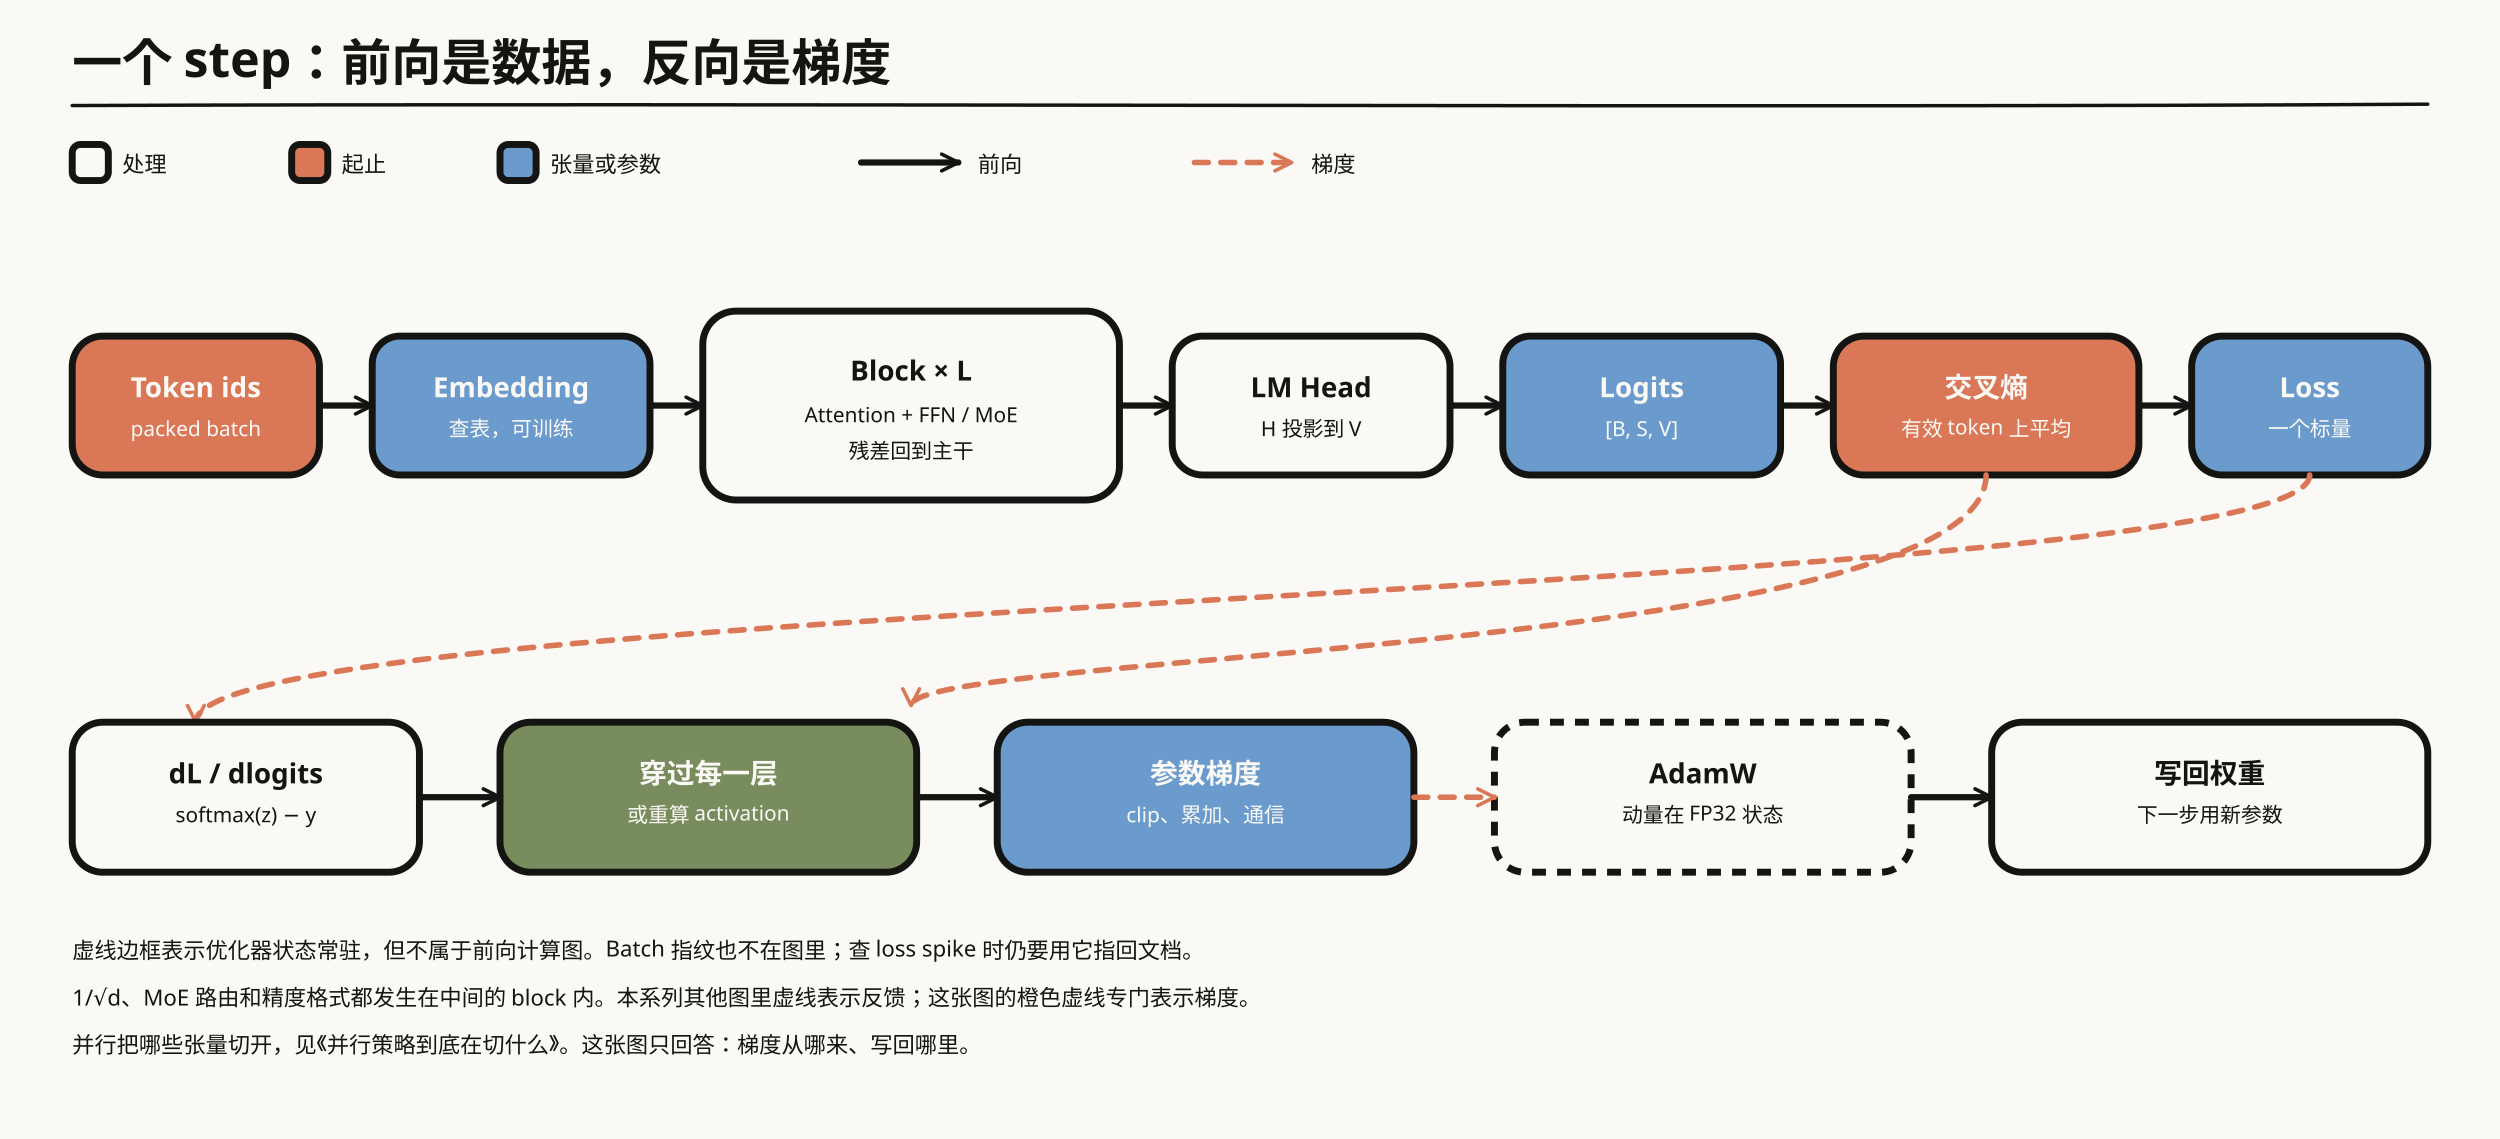
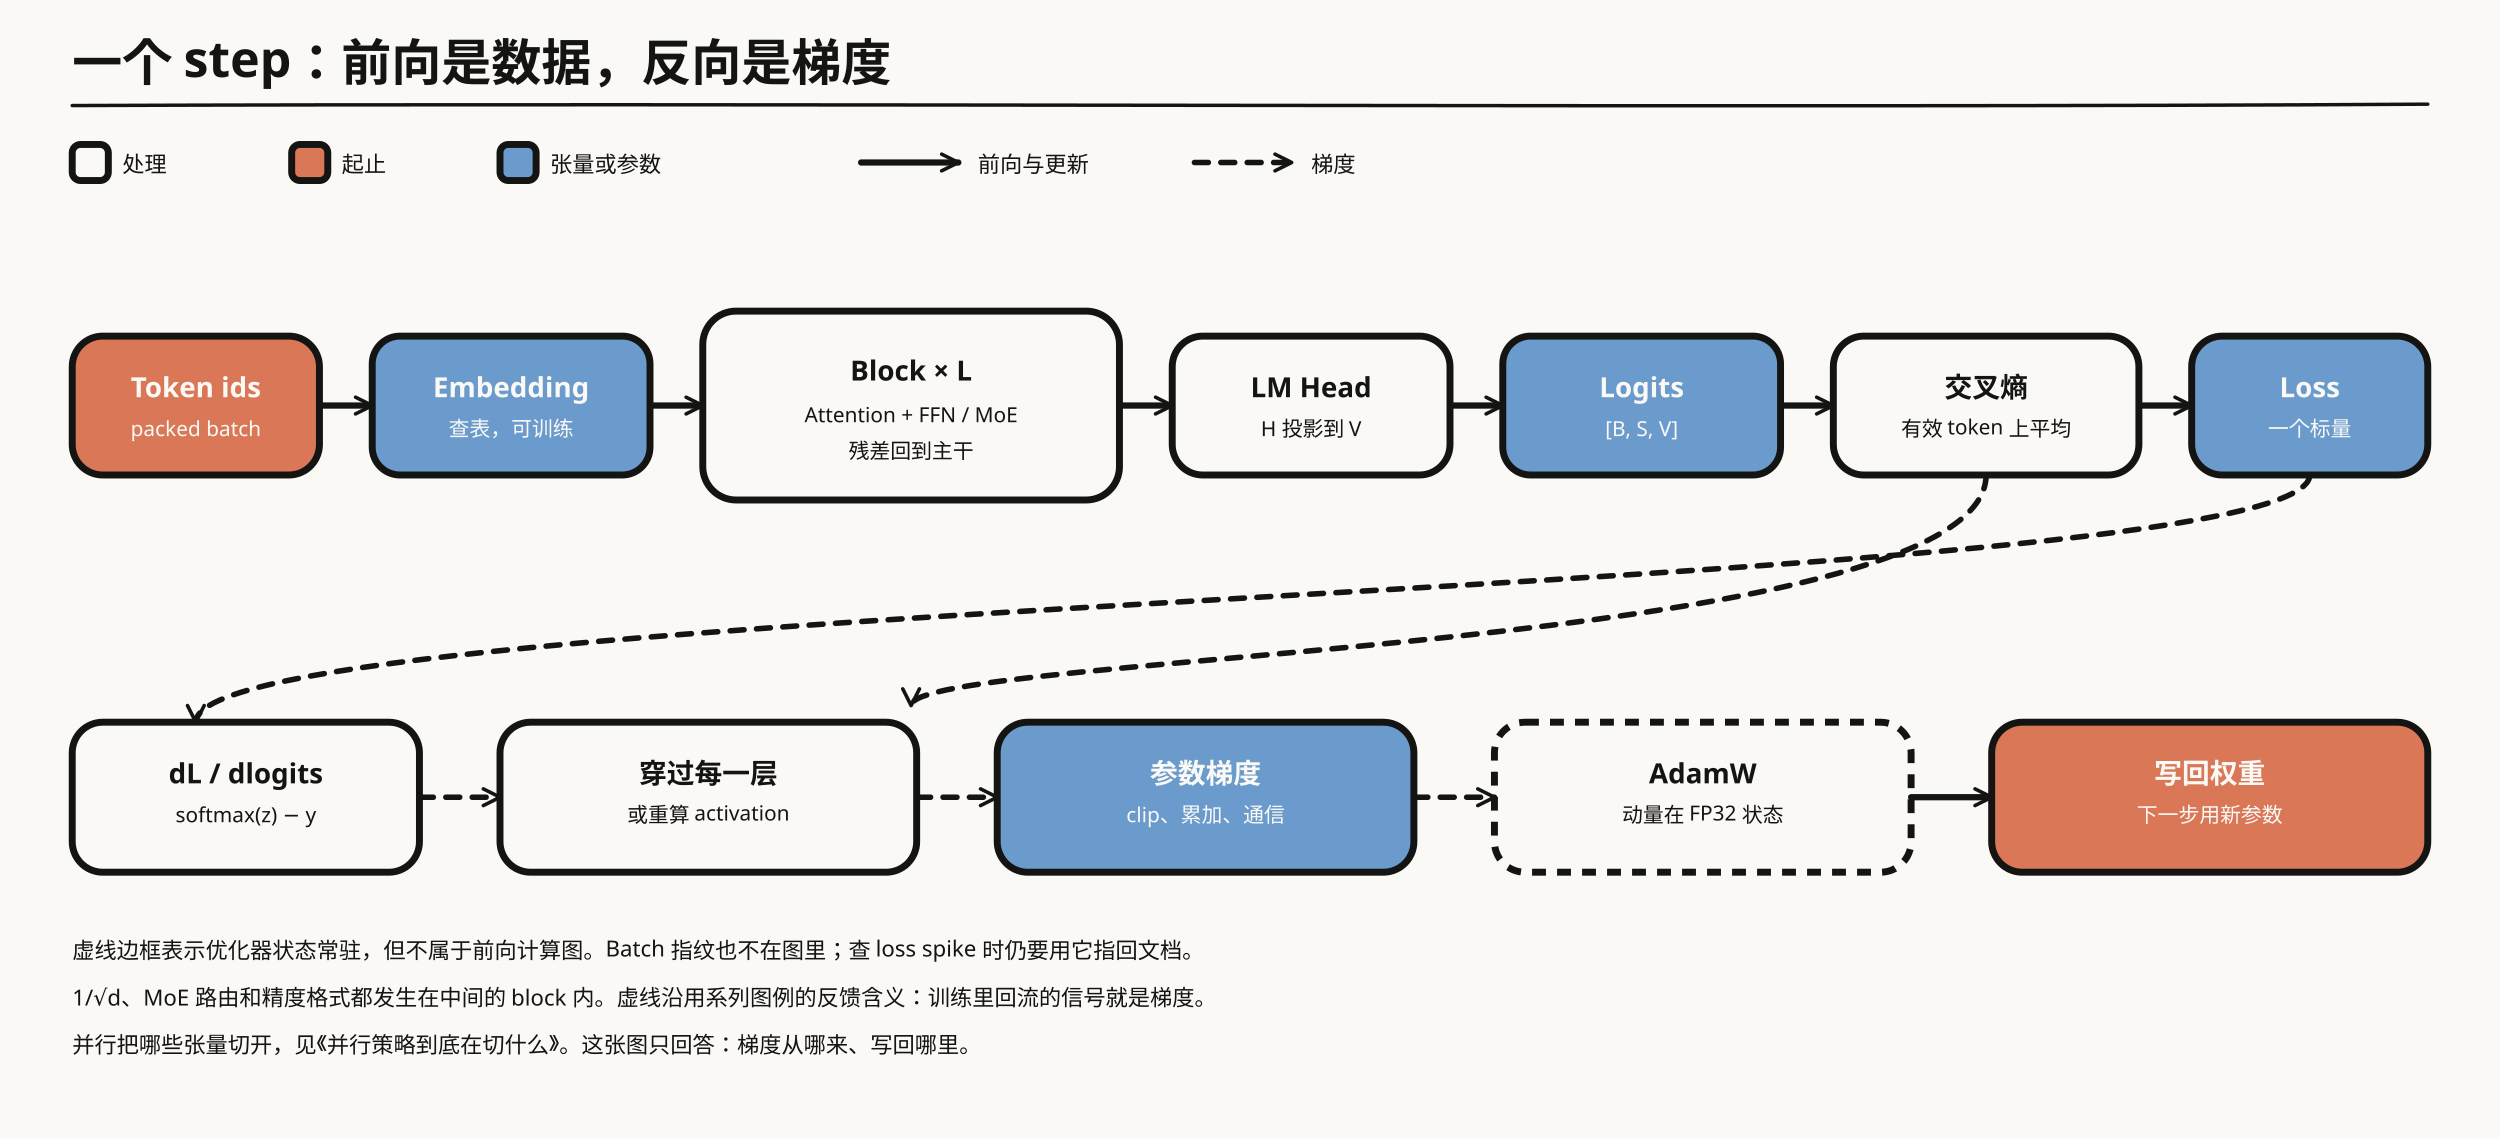
<svg xmlns="http://www.w3.org/2000/svg" viewBox="0 0 1800 820" role="img" aria-labelledby="title desc">
  <defs>
    <style>
      .bg{fill:#FAF9F5}.ink{fill:none;stroke:#141413;stroke-linecap:round;stroke-linejoin:round}
      .ivory{fill:#FAF9F5;stroke:#141413;stroke-width:5}
      .orange{fill:#D97757;stroke:#141413;stroke-width:5}
      .blue{fill:#6A9BCC;stroke:#141413;stroke-width:5}
      .green{fill:#788C5D;stroke:#141413;stroke-width:5}
      .panel{fill:#FAF9F5;stroke:#141413;stroke-width:5}
      .flow{fill:none;stroke:#141413;stroke-width:4.5;stroke-linecap:round;stroke-linejoin:round}
-       .grad{fill:none;stroke:#D97757;stroke-width:4;stroke-dasharray:10 9;stroke-linecap:round;stroke-linejoin:round}
+       .grad{fill:none;stroke:#141413;stroke-width:4;stroke-dasharray:10 9;stroke-linecap:round;stroke-linejoin:round}
      .dash{fill:none;stroke:#141413;stroke-width:3.5;stroke-dasharray:9 8;stroke-linecap:round}
-       .title{font:700 36px Poppins,'Hiragino Sans GB','PingFang SC',sans-serif;fill:#141413}
-       .head{font:700 22px Poppins,'Hiragino Sans GB','PingFang SC',sans-serif;fill:#141413}
-       .label{font:600 20px Poppins,'Hiragino Sans GB','PingFang SC',sans-serif;fill:#141413;text-anchor:middle}
-       .on{font:600 20px Poppins,'Hiragino Sans GB','PingFang SC',sans-serif;fill:#FAF9F5;text-anchor:middle}
-       .small{font:500 15px Poppins,'Hiragino Sans GB','PingFang SC',sans-serif;fill:#141413;text-anchor:middle}
-       .sd{font:500 15px Poppins,'Hiragino Sans GB','PingFang SC',sans-serif;fill:#FAF9F5;text-anchor:middle}
-       .note{font:500 16px Poppins,'Hiragino Sans GB','PingFang SC',sans-serif;fill:#141413}
-       .axis{font:500 14px Poppins,'Hiragino Sans GB','PingFang SC',sans-serif;fill:#141413}
+       .title{font-family:Poppins,'Hiragino Sans GB','PingFang SC',sans-serif;font-weight:700;font-size:36px;fill:#141413}
+       .head{font-family:Poppins,'Hiragino Sans GB','PingFang SC',sans-serif;font-weight:700;font-size:22px;fill:#141413}
+       .label{font-family:Poppins,'Hiragino Sans GB','PingFang SC',sans-serif;font-weight:600;font-size:20px;fill:#141413;text-anchor:middle}
+       .on{font-family:Poppins,'Hiragino Sans GB','PingFang SC',sans-serif;font-weight:600;font-size:20px;fill:#FAF9F5;text-anchor:middle}
+       .small{font-family:Poppins,'Hiragino Sans GB','PingFang SC',sans-serif;font-weight:500;font-size:15px;fill:#141413;text-anchor:middle}
+       .sd{font-family:Poppins,'Hiragino Sans GB','PingFang SC',sans-serif;font-weight:500;font-size:15px;fill:#FAF9F5;text-anchor:middle}
+       .note{font-family:Poppins,'Hiragino Sans GB','PingFang SC',sans-serif;font-weight:500;font-size:16px;fill:#141413}
+       .axis{font-family:Poppins,'Hiragino Sans GB','PingFang SC',sans-serif;font-weight:500;font-size:14px;fill:#141413}
    </style>
    <marker id="arrow" markerWidth="16" markerHeight="16" refX="14" refY="8" orient="auto" markerUnits="userSpaceOnUse">
      <path d="M2 2L14 8L2 14" fill="none" stroke="#141413" stroke-width="2.6" stroke-linecap="round" stroke-linejoin="round" />
    </marker>
    <marker id="arrowO" markerWidth="16" markerHeight="16" refX="14" refY="8" orient="auto" markerUnits="userSpaceOnUse">
-       <path d="M2 2L14 8L2 14" fill="none" stroke="#D97757" stroke-width="2.6" stroke-linecap="round" stroke-linejoin="round" />
+       <path d="M2 2L14 8L2 14" fill="none" stroke="#141413" stroke-width="2.6" stroke-linecap="round" stroke-linejoin="round" />
    </marker>
  </defs>
  <rect class="bg" width="1800" height="820" />
  <text class="title" x="52" y="58">一个 step：前向是数据，反向是梯度</text>
  <path class="ink" d="M52 76C520 74 1280 78 1748 75" stroke-width="2.5" />
  <rect class="ivory" x="52" y="104" width="26" height="26" rx="6" />
  <rect class="orange" x="210" y="104" width="26" height="26" rx="6" />
  <rect class="blue" x="360" y="104" width="26" height="26" rx="6" />
  <path class="flow" d="M620 117H690" marker-end="url(#arrow)" />
  <path class="grad" d="M860 117H930" marker-end="url(#arrowO)" />
  <text class="note" x="88" y="124">处理</text>
  <text class="note" x="246" y="124">起止</text>
  <text class="note" x="396" y="124">张量或参数</text>
-   <text class="note" x="704" y="124">前向</text>
+   <text class="note" x="704" y="124">前向与更新</text>
  <text class="note" x="944" y="124">梯度</text>
  <path class="flow" d="M230 292H268" marker-end="url(#arrow)" />
  <path class="flow" d="M468 292H506" marker-end="url(#arrow)" />
  <path class="flow" d="M806 292H844" marker-end="url(#arrow)" />
  <path class="flow" d="M1044 292H1082" marker-end="url(#arrow)" />
  <path class="flow" d="M1282 292H1320" marker-end="url(#arrow)" />
  <path class="flow" d="M1540 292H1578" marker-end="url(#arrow)" />
  <rect class="orange" x="52" y="242" width="178" height="100" rx="22" />
  <rect class="blue" x="268" y="242" width="200" height="100" rx="20" />
  <rect class="ivory" x="506" y="224" width="300" height="136" rx="24" />
  <rect class="ivory" x="844" y="242" width="200" height="100" rx="22" />
  <rect class="blue" x="1082" y="242" width="200" height="100" rx="20" />
-   <rect class="orange" x="1320" y="242" width="220" height="100" rx="22" />
+   <rect class="ivory" x="1320" y="242" width="220" height="100" rx="22" />
  <rect class="blue" x="1578" y="242" width="170" height="100" rx="22" />
  <text class="on" x="141" y="286">Token ids</text>
  <text class="sd" x="141" y="314">packed batch</text>
  <text class="on" x="368" y="286">Embedding</text>
  <text class="sd" x="368" y="314">查表，可训练</text>
  <text class="label" x="656" y="274">Block × L</text>
  <text class="small" x="656" y="304">Attention + FFN / MoE</text>
  <text class="small" x="656" y="330">残差回到主干</text>
  <text class="label" x="944" y="286">LM Head</text>
  <text class="small" x="944" y="314">H 投影到 V</text>
  <text class="on" x="1182" y="286">Logits</text>
  <text class="sd" x="1182" y="314">[B, S, V]</text>
-   <text class="on" x="1430" y="286">交叉熵</text>
-   <text class="sd" x="1430" y="314">有效 token 上平均</text>
+   <text class="label" x="1430" y="286">交叉熵</text>
+   <text class="small" x="1430" y="314">有效 token 上平均</text>
  <text class="on" x="1663" y="286">Loss</text>
  <text class="sd" x="1663" y="314">一个标量</text>
  <path class="grad" d="M1663 342C1663 430 141 430 141 520" marker-end="url(#arrowO)" />
  <path class="grad" d="M1430 342C1430 470 656 470 656 508" marker-end="url(#arrowO)" />
  <rect class="ivory" x="52" y="520" width="250" height="108" rx="22" />
-   <rect class="green" x="360" y="520" width="300" height="108" rx="22" />
+   <rect class="ivory" x="360" y="520" width="300" height="108" rx="22" />
  <rect class="blue" x="718" y="520" width="300" height="108" rx="22" />
  <rect class="ivory" x="1076" y="520" width="300" height="108" rx="22" stroke-dasharray="10 8" />
-   <rect class="ivory" x="1434" y="520" width="314" height="108" rx="22" />
+   <rect class="orange" x="1434" y="520" width="314" height="108" rx="22" />
  <text class="label" x="177" y="564">dL / dlogits</text>
  <text class="small" x="177" y="592">softmax(z) − y</text>
-   <text class="on" x="510" y="564">穿过每一层</text>
-   <text class="sd" x="510" y="592">或重算 activation</text>
+   <text class="label" x="510" y="564">穿过每一层</text>
+   <text class="small" x="510" y="592">或重算 activation</text>
  <text class="on" x="868" y="564">参数梯度</text>
  <text class="sd" x="868" y="592">clip、累加、通信</text>
  <text class="label" x="1226" y="564">AdamW</text>
  <text class="small" x="1226" y="592">动量在 FP32 状态</text>
-   <text class="label" x="1591" y="564">写回权重</text>
-   <text class="small" x="1591" y="592">下一步用新参数</text>
-   <path class="flow" d="M302 574H360" marker-end="url(#arrow)" />
-   <path class="flow" d="M660 574H718" marker-end="url(#arrow)" />
+   <text class="on" x="1591" y="564">写回权重</text>
+   <text class="sd" x="1591" y="592">下一步用新参数</text>
+   <path class="grad" d="M302 574H360" marker-end="url(#arrow)" />
+   <path class="grad" d="M660 574H718" marker-end="url(#arrow)" />
  <path class="grad" d="M1018 574H1076" marker-end="url(#arrowO)" />
  <path class="flow" d="M1376 574H1434" marker-end="url(#arrow)" />
  <text class="note" x="52" y="690">虚线边框表示优化器状态常驻，但不属于前向计算图。Batch 指纹也不在图里；查 loss spike 时仍要用它指回文档。</text>
-   <text class="note" x="52" y="724">1/√d、MoE 路由和精度格式都发生在中间的 block 内。本系列其他图里虚线表示反馈；这张图的橙色虚线专门表示梯度。</text>
+   <text class="note" x="52" y="724">1/√d、MoE 路由和精度格式都发生在中间的 block 内。虚线沿用系列图例的反馈含义：训练里回流的信号就是梯度。</text>
  <text class="note" x="52" y="758">并行把哪些张量切开，见《并行策略到底在切什么》。这张图只回答：梯度从哪来、写回哪里。</text>
</svg>
